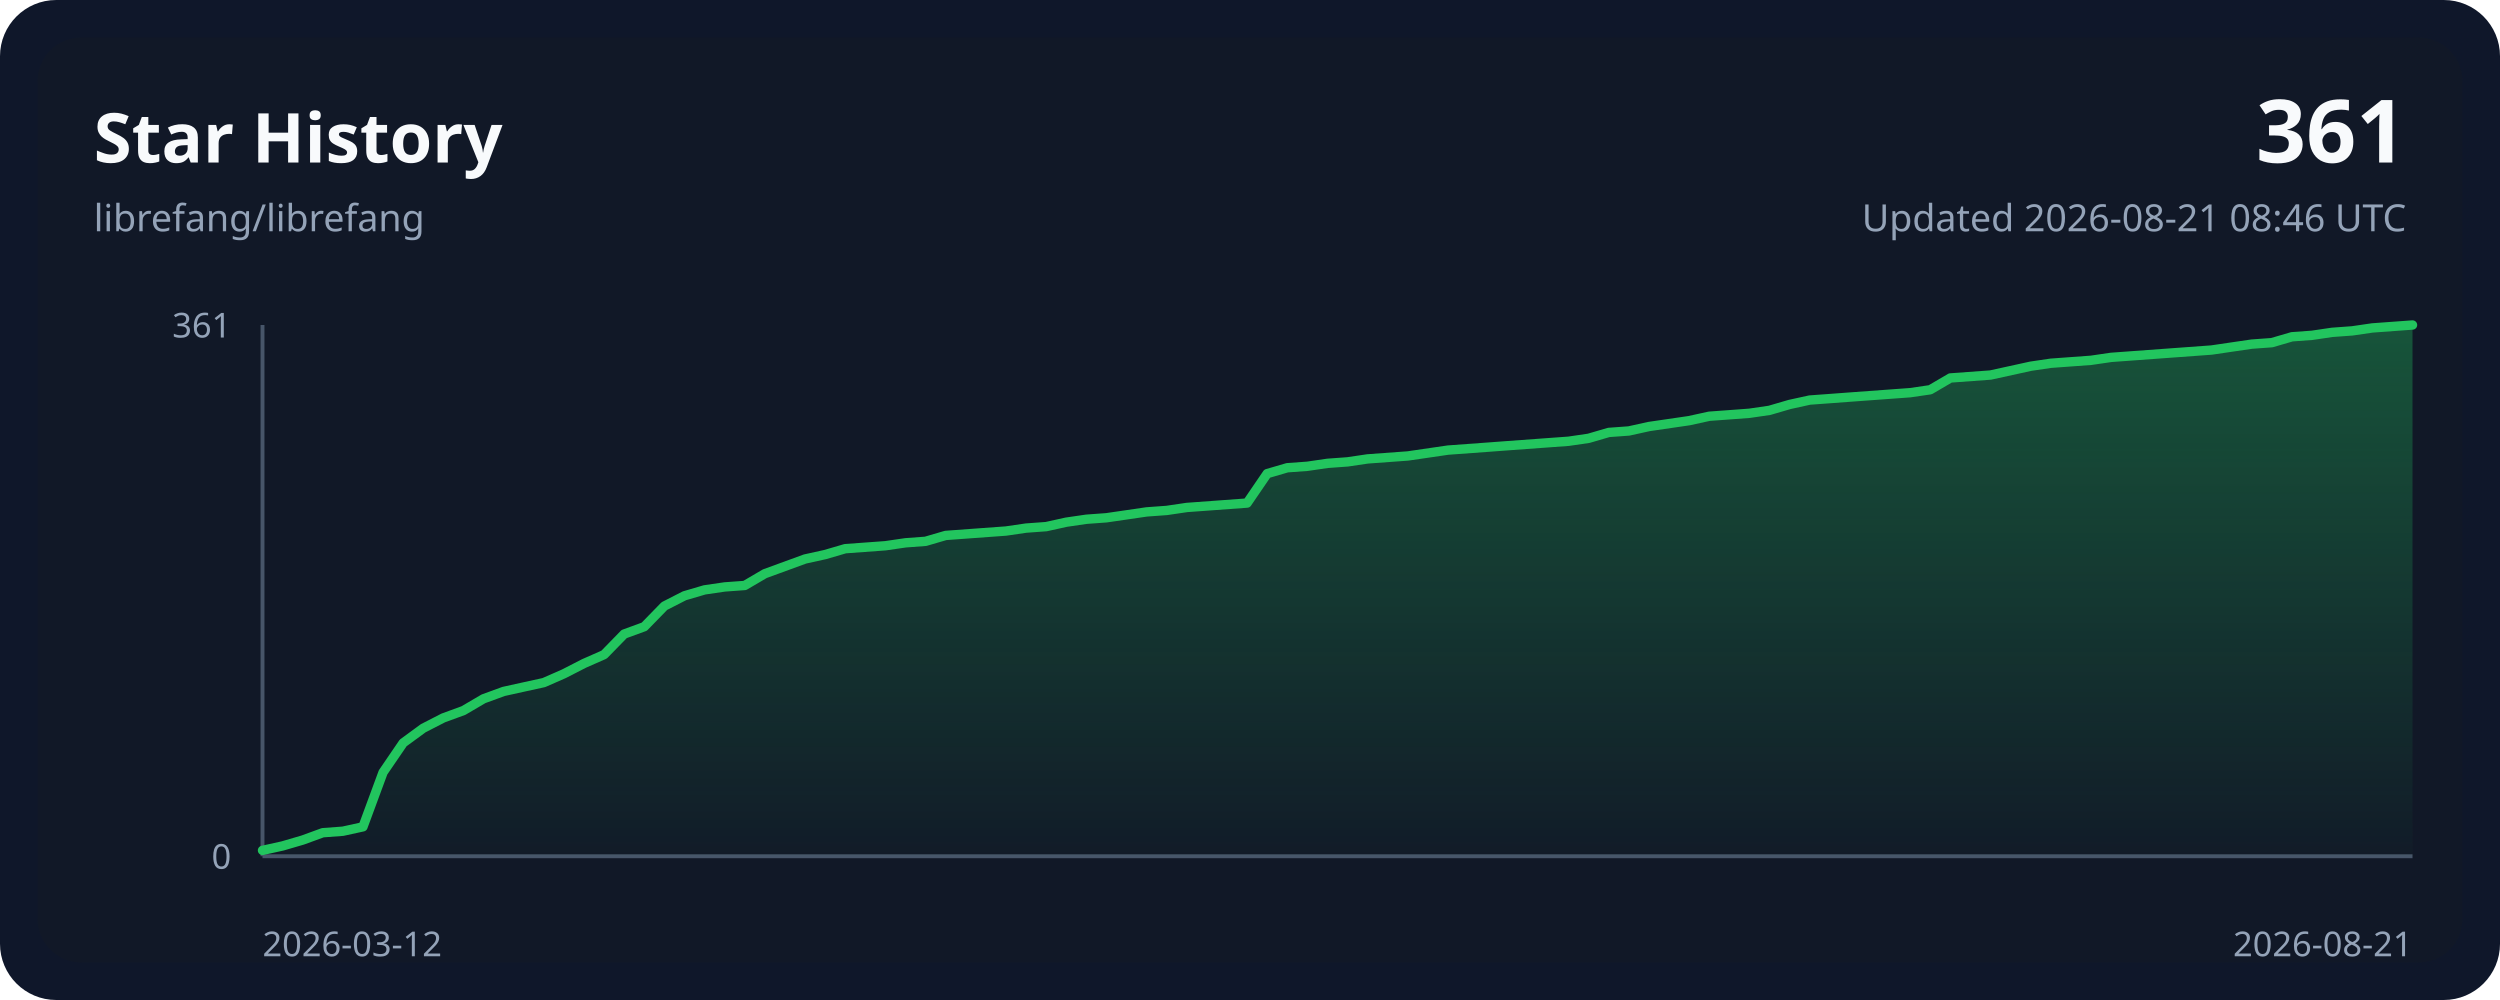
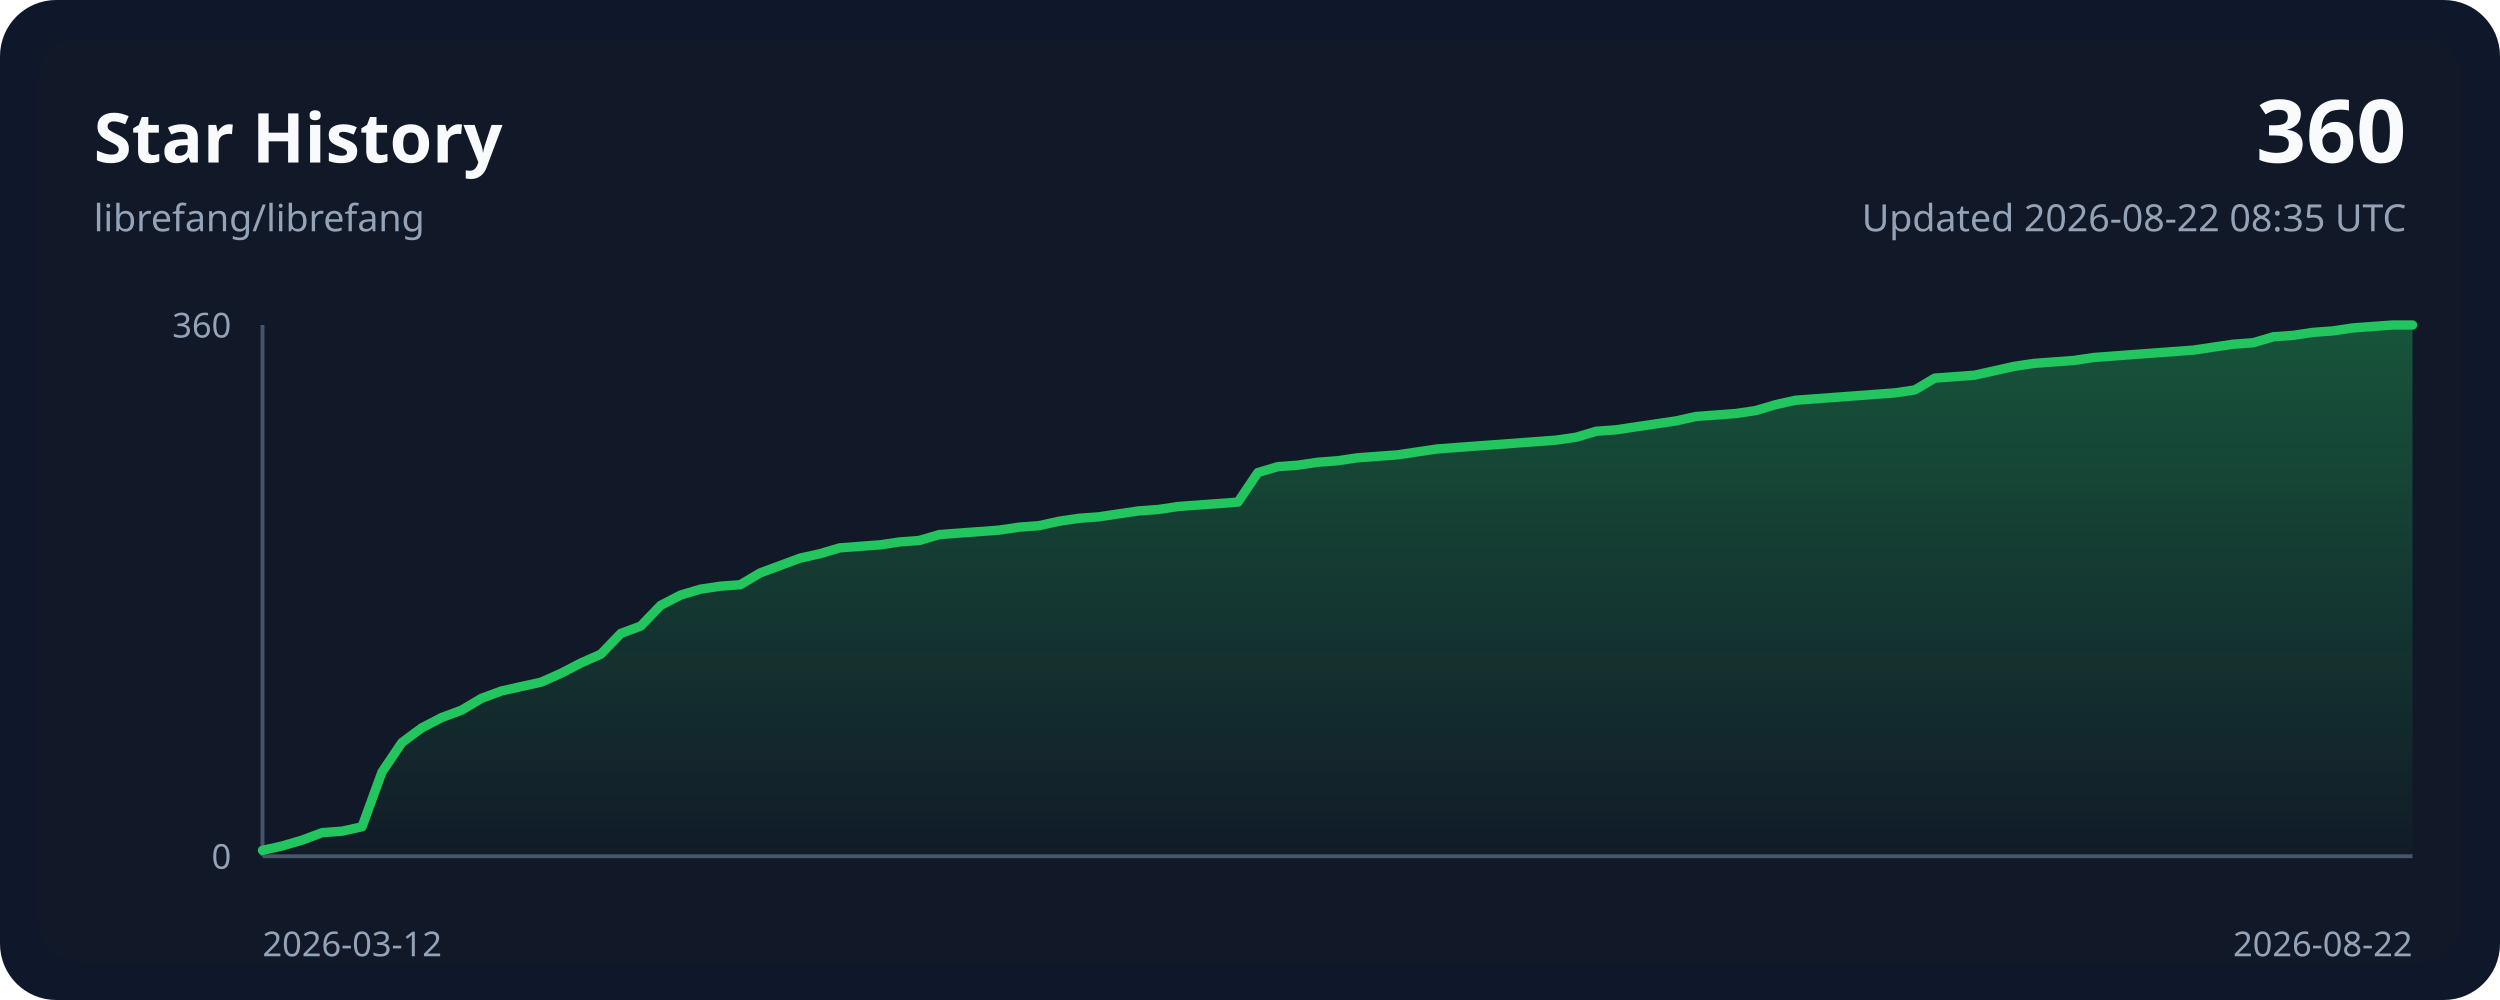
<svg xmlns="http://www.w3.org/2000/svg" width="800" height="320" viewBox="0 0 800 320" role="img">
  <style>
    .bg { fill: #0f172a; }
    .panel { fill: #111827; }
    .grid { stroke: #243244; stroke-width: 1; }
    .axis { stroke: #475569; stroke-width: 1.25; }
    .line { fill: none; stroke: #22c55e; stroke-width: 3; stroke-linecap: round; stroke-linejoin: round; }
    .area { fill: url(#areaGradient); }
    .title { font: 700 22px ui-sans-serif, system-ui, sans-serif; fill: #f8fafc; }
    .subtitle { font: 400 12px ui-sans-serif, system-ui, sans-serif; fill: #94a3b8; }
    .axis-label { font: 400 11px ui-sans-serif, system-ui, sans-serif; fill: #94a3b8; }
    .value { font: 700 28px ui-sans-serif, system-ui, sans-serif; fill: #f8fafc; }
  </style>
  <defs>
    <linearGradient id="areaGradient" x1="0" x2="0" y1="0" y2="1">
      <stop offset="0%" stop-color="#22c55e" stop-opacity="0.35" />
      <stop offset="100%" stop-color="#22c55e" stop-opacity="0.02" />
    </linearGradient>
  </defs>
  <rect width="800" height="320" rx="18" class="bg" />
  <rect x="12" y="12" width="776" height="296" rx="14" class="panel" />
  <text x="30" y="52" class="title">Star History</text>
  <text x="30" y="74" class="subtitle">librefang/librefang</text>
-   <text x="770" y="52" class="value" text-anchor="end">361</text>
-   <text x="770" y="74" class="subtitle" text-anchor="end">Updated 2026-08-21 08:46 UTC</text>
+   <text x="770" y="52" class="value" text-anchor="end">360</text>
+   <text x="770" y="74" class="subtitle" text-anchor="end">Updated 2026-08-22 08:35 UTC</text>
  <line x1="84" y1="274.00" x2="772.00" y2="274.00" class="axis" />
  <line x1="84" y1="104.00" x2="84" y2="274.00" class="axis" />
-   <path d="M 84.00,274.00 L 84.00,272.12 L 90.43,270.70 L 96.86,268.82 L 103.29,266.47 L 109.72,265.99 L 116.15,264.58 L 122.58,247.16 L 129.01,237.74 L 135.44,233.03 L 141.87,229.73 L 148.30,227.38 L 154.73,223.61 L 161.16,221.26 L 167.59,219.84 L 174.02,218.43 L 180.45,215.61 L 186.88,212.31 L 193.31,209.48 L 199.74,202.89 L 206.17,200.54 L 212.60,193.94 L 219.03,190.65 L 225.46,188.76 L 231.89,187.82 L 238.32,187.35 L 244.75,183.58 L 251.18,181.23 L 257.61,178.88 L 264.04,177.46 L 270.47,175.58 L 276.90,175.11 L 283.33,174.64 L 289.76,173.70 L 296.19,173.22 L 302.62,171.34 L 309.05,170.87 L 315.48,170.40 L 321.91,169.93 L 328.34,168.99 L 334.77,168.52 L 341.20,167.10 L 347.63,166.16 L 354.06,165.69 L 360.49,164.75 L 366.92,163.81 L 373.35,163.34 L 379.78,162.39 L 386.21,161.92 L 392.64,161.45 L 399.07,160.98 L 405.50,151.56 L 411.93,149.68 L 418.36,149.21 L 424.79,148.27 L 431.21,147.80 L 437.64,146.85 L 444.07,146.38 L 450.50,145.91 L 456.93,144.97 L 463.36,144.03 L 469.79,143.56 L 476.22,143.09 L 482.65,142.61 L 489.08,142.14 L 495.51,141.67 L 501.94,141.20 L 508.37,140.26 L 514.80,138.38 L 521.23,137.91 L 527.66,136.49 L 534.09,135.55 L 540.52,134.61 L 546.95,133.20 L 553.38,132.73 L 559.81,132.25 L 566.24,131.31 L 572.67,129.43 L 579.10,128.02 L 585.53,127.55 L 591.96,127.07 L 598.39,126.60 L 604.82,126.13 L 611.25,125.66 L 617.68,124.72 L 624.11,120.95 L 630.54,120.48 L 636.97,120.01 L 643.40,118.60 L 649.83,117.19 L 656.26,116.24 L 662.69,115.77 L 669.12,115.30 L 675.55,114.36 L 681.98,113.89 L 688.41,113.42 L 694.84,112.95 L 701.27,112.48 L 707.70,112.01 L 714.13,111.06 L 720.56,110.12 L 726.99,109.65 L 733.42,107.77 L 739.85,107.30 L 746.28,106.35 L 752.71,105.88 L 759.14,104.94 L 765.57,104.47 L 772.00,104.00 L 772.00,274.00 Z" class="area" />
-   <polyline points="84.00,272.12 90.43,270.70 96.86,268.82 103.29,266.47 109.72,265.99 116.15,264.58 122.58,247.16 129.01,237.74 135.44,233.03 141.87,229.73 148.30,227.38 154.73,223.61 161.16,221.26 167.59,219.84 174.02,218.43 180.45,215.61 186.88,212.31 193.31,209.48 199.74,202.89 206.17,200.54 212.60,193.94 219.03,190.65 225.46,188.76 231.89,187.82 238.32,187.35 244.75,183.58 251.18,181.23 257.61,178.88 264.04,177.46 270.47,175.58 276.90,175.11 283.33,174.64 289.76,173.70 296.19,173.22 302.62,171.34 309.05,170.87 315.48,170.40 321.91,169.93 328.34,168.99 334.77,168.52 341.20,167.10 347.63,166.16 354.06,165.69 360.49,164.75 366.92,163.81 373.35,163.34 379.78,162.39 386.21,161.92 392.64,161.45 399.07,160.98 405.50,151.56 411.93,149.68 418.36,149.21 424.79,148.27 431.21,147.80 437.64,146.85 444.07,146.38 450.50,145.91 456.93,144.97 463.36,144.03 469.79,143.56 476.22,143.09 482.65,142.61 489.08,142.14 495.51,141.67 501.94,141.20 508.37,140.26 514.80,138.38 521.23,137.91 527.66,136.49 534.09,135.55 540.52,134.61 546.95,133.20 553.38,132.73 559.81,132.25 566.24,131.31 572.67,129.43 579.10,128.02 585.53,127.55 591.96,127.07 598.39,126.60 604.82,126.13 611.25,125.66 617.68,124.72 624.11,120.95 630.54,120.48 636.97,120.01 643.40,118.60 649.83,117.19 656.26,116.24 662.69,115.77 669.12,115.30 675.55,114.36 681.98,113.89 688.41,113.42 694.84,112.95 701.27,112.48 707.70,112.01 714.13,111.06 720.56,110.12 726.99,109.65 733.42,107.77 739.85,107.30 746.28,106.35 752.71,105.88 759.14,104.94 765.57,104.47 772.00,104.00" class="line" />
+   <path d="M 84.00,274.00 L 84.00,272.11 L 90.37,270.69 L 96.74,268.81 L 103.11,266.44 L 109.48,265.97 L 115.85,264.56 L 122.22,247.08 L 128.59,237.64 L 134.96,232.92 L 141.33,229.61 L 147.70,227.25 L 154.07,223.47 L 160.44,221.11 L 166.81,219.69 L 173.19,218.28 L 179.56,215.44 L 185.93,212.14 L 192.30,209.31 L 198.67,202.69 L 205.04,200.33 L 211.41,193.72 L 217.78,190.42 L 224.15,188.53 L 230.52,187.58 L 236.89,187.11 L 243.26,183.33 L 249.63,180.97 L 256.00,178.61 L 262.37,177.19 L 268.74,175.31 L 275.11,174.83 L 281.48,174.36 L 287.85,173.42 L 294.22,172.94 L 300.59,171.06 L 306.96,170.58 L 313.33,170.11 L 319.70,169.64 L 326.07,168.69 L 332.44,168.22 L 338.81,166.81 L 345.19,165.86 L 351.56,165.39 L 357.93,164.44 L 364.30,163.50 L 370.67,163.03 L 377.04,162.08 L 383.41,161.61 L 389.78,161.14 L 396.15,160.67 L 402.52,151.22 L 408.89,149.33 L 415.26,148.86 L 421.63,147.92 L 428.00,147.44 L 434.37,146.50 L 440.74,146.03 L 447.11,145.56 L 453.48,144.61 L 459.85,143.67 L 466.22,143.19 L 472.59,142.72 L 478.96,142.25 L 485.33,141.78 L 491.70,141.31 L 498.07,140.83 L 504.44,139.89 L 510.81,138.00 L 517.19,137.53 L 523.56,136.58 L 529.93,135.64 L 536.30,134.69 L 542.67,133.28 L 549.04,132.81 L 555.41,132.33 L 561.78,131.39 L 568.15,129.50 L 574.52,128.08 L 580.89,127.61 L 587.26,127.14 L 593.63,126.67 L 600.00,126.19 L 606.37,125.72 L 612.74,124.78 L 619.11,121.00 L 625.48,120.53 L 631.85,120.06 L 638.22,118.64 L 644.59,117.22 L 650.96,116.28 L 657.33,115.81 L 663.70,115.33 L 670.07,114.39 L 676.44,113.92 L 682.81,113.44 L 689.19,112.97 L 695.56,112.50 L 701.93,112.03 L 708.30,111.08 L 714.67,110.14 L 721.04,109.67 L 727.41,107.78 L 733.78,107.31 L 740.15,106.36 L 746.52,105.89 L 752.89,104.94 L 759.26,104.47 L 765.63,104.00 L 772.00,104.00 L 772.00,274.00 Z" class="area" />
+   <polyline points="84.00,272.11 90.37,270.69 96.74,268.81 103.11,266.44 109.48,265.97 115.85,264.56 122.22,247.08 128.59,237.64 134.96,232.92 141.33,229.61 147.70,227.25 154.07,223.47 160.44,221.11 166.81,219.69 173.19,218.28 179.56,215.44 185.93,212.14 192.30,209.31 198.67,202.69 205.04,200.33 211.41,193.72 217.78,190.42 224.15,188.53 230.52,187.58 236.89,187.11 243.26,183.33 249.63,180.97 256.00,178.61 262.37,177.19 268.74,175.31 275.11,174.83 281.48,174.36 287.85,173.42 294.22,172.94 300.59,171.06 306.96,170.58 313.33,170.11 319.70,169.64 326.07,168.69 332.44,168.22 338.81,166.81 345.19,165.86 351.56,165.39 357.93,164.44 364.30,163.50 370.67,163.03 377.04,162.08 383.41,161.61 389.78,161.14 396.15,160.67 402.52,151.22 408.89,149.33 415.26,148.86 421.63,147.92 428.00,147.44 434.37,146.50 440.74,146.03 447.11,145.56 453.48,144.61 459.85,143.67 466.22,143.19 472.59,142.72 478.96,142.25 485.33,141.78 491.70,141.31 498.07,140.83 504.44,139.89 510.81,138.00 517.19,137.53 523.56,136.58 529.93,135.64 536.30,134.69 542.67,133.28 549.04,132.81 555.41,132.33 561.78,131.39 568.15,129.50 574.52,128.08 580.89,127.61 587.26,127.14 593.63,126.67 600.00,126.19 606.37,125.72 612.74,124.78 619.11,121.00 625.48,120.53 631.85,120.06 638.22,118.64 644.59,117.22 650.96,116.28 657.33,115.81 663.70,115.33 670.07,114.39 676.44,113.92 682.81,113.44 689.19,112.97 695.56,112.50 701.93,112.03 708.30,111.08 714.67,110.14 721.04,109.67 727.41,107.78 733.78,107.31 740.15,106.36 746.52,105.89 752.89,104.94 759.26,104.47 765.63,104.00 772.00,104.00" class="line" />
  <text x="84" y="306" class="axis-label" text-anchor="start">2026-03-12</text>
-   <text x="772.00" y="306" class="axis-label" text-anchor="end">2026-08-21</text>
-   <text x="74" y="108.00" class="axis-label" text-anchor="end">361</text>
+   <text x="772.00" y="306" class="axis-label" text-anchor="end">2026-08-22</text>
+   <text x="74" y="108.00" class="axis-label" text-anchor="end">360</text>
  <text x="74" y="278.00" class="axis-label" text-anchor="end">0</text>
</svg>
